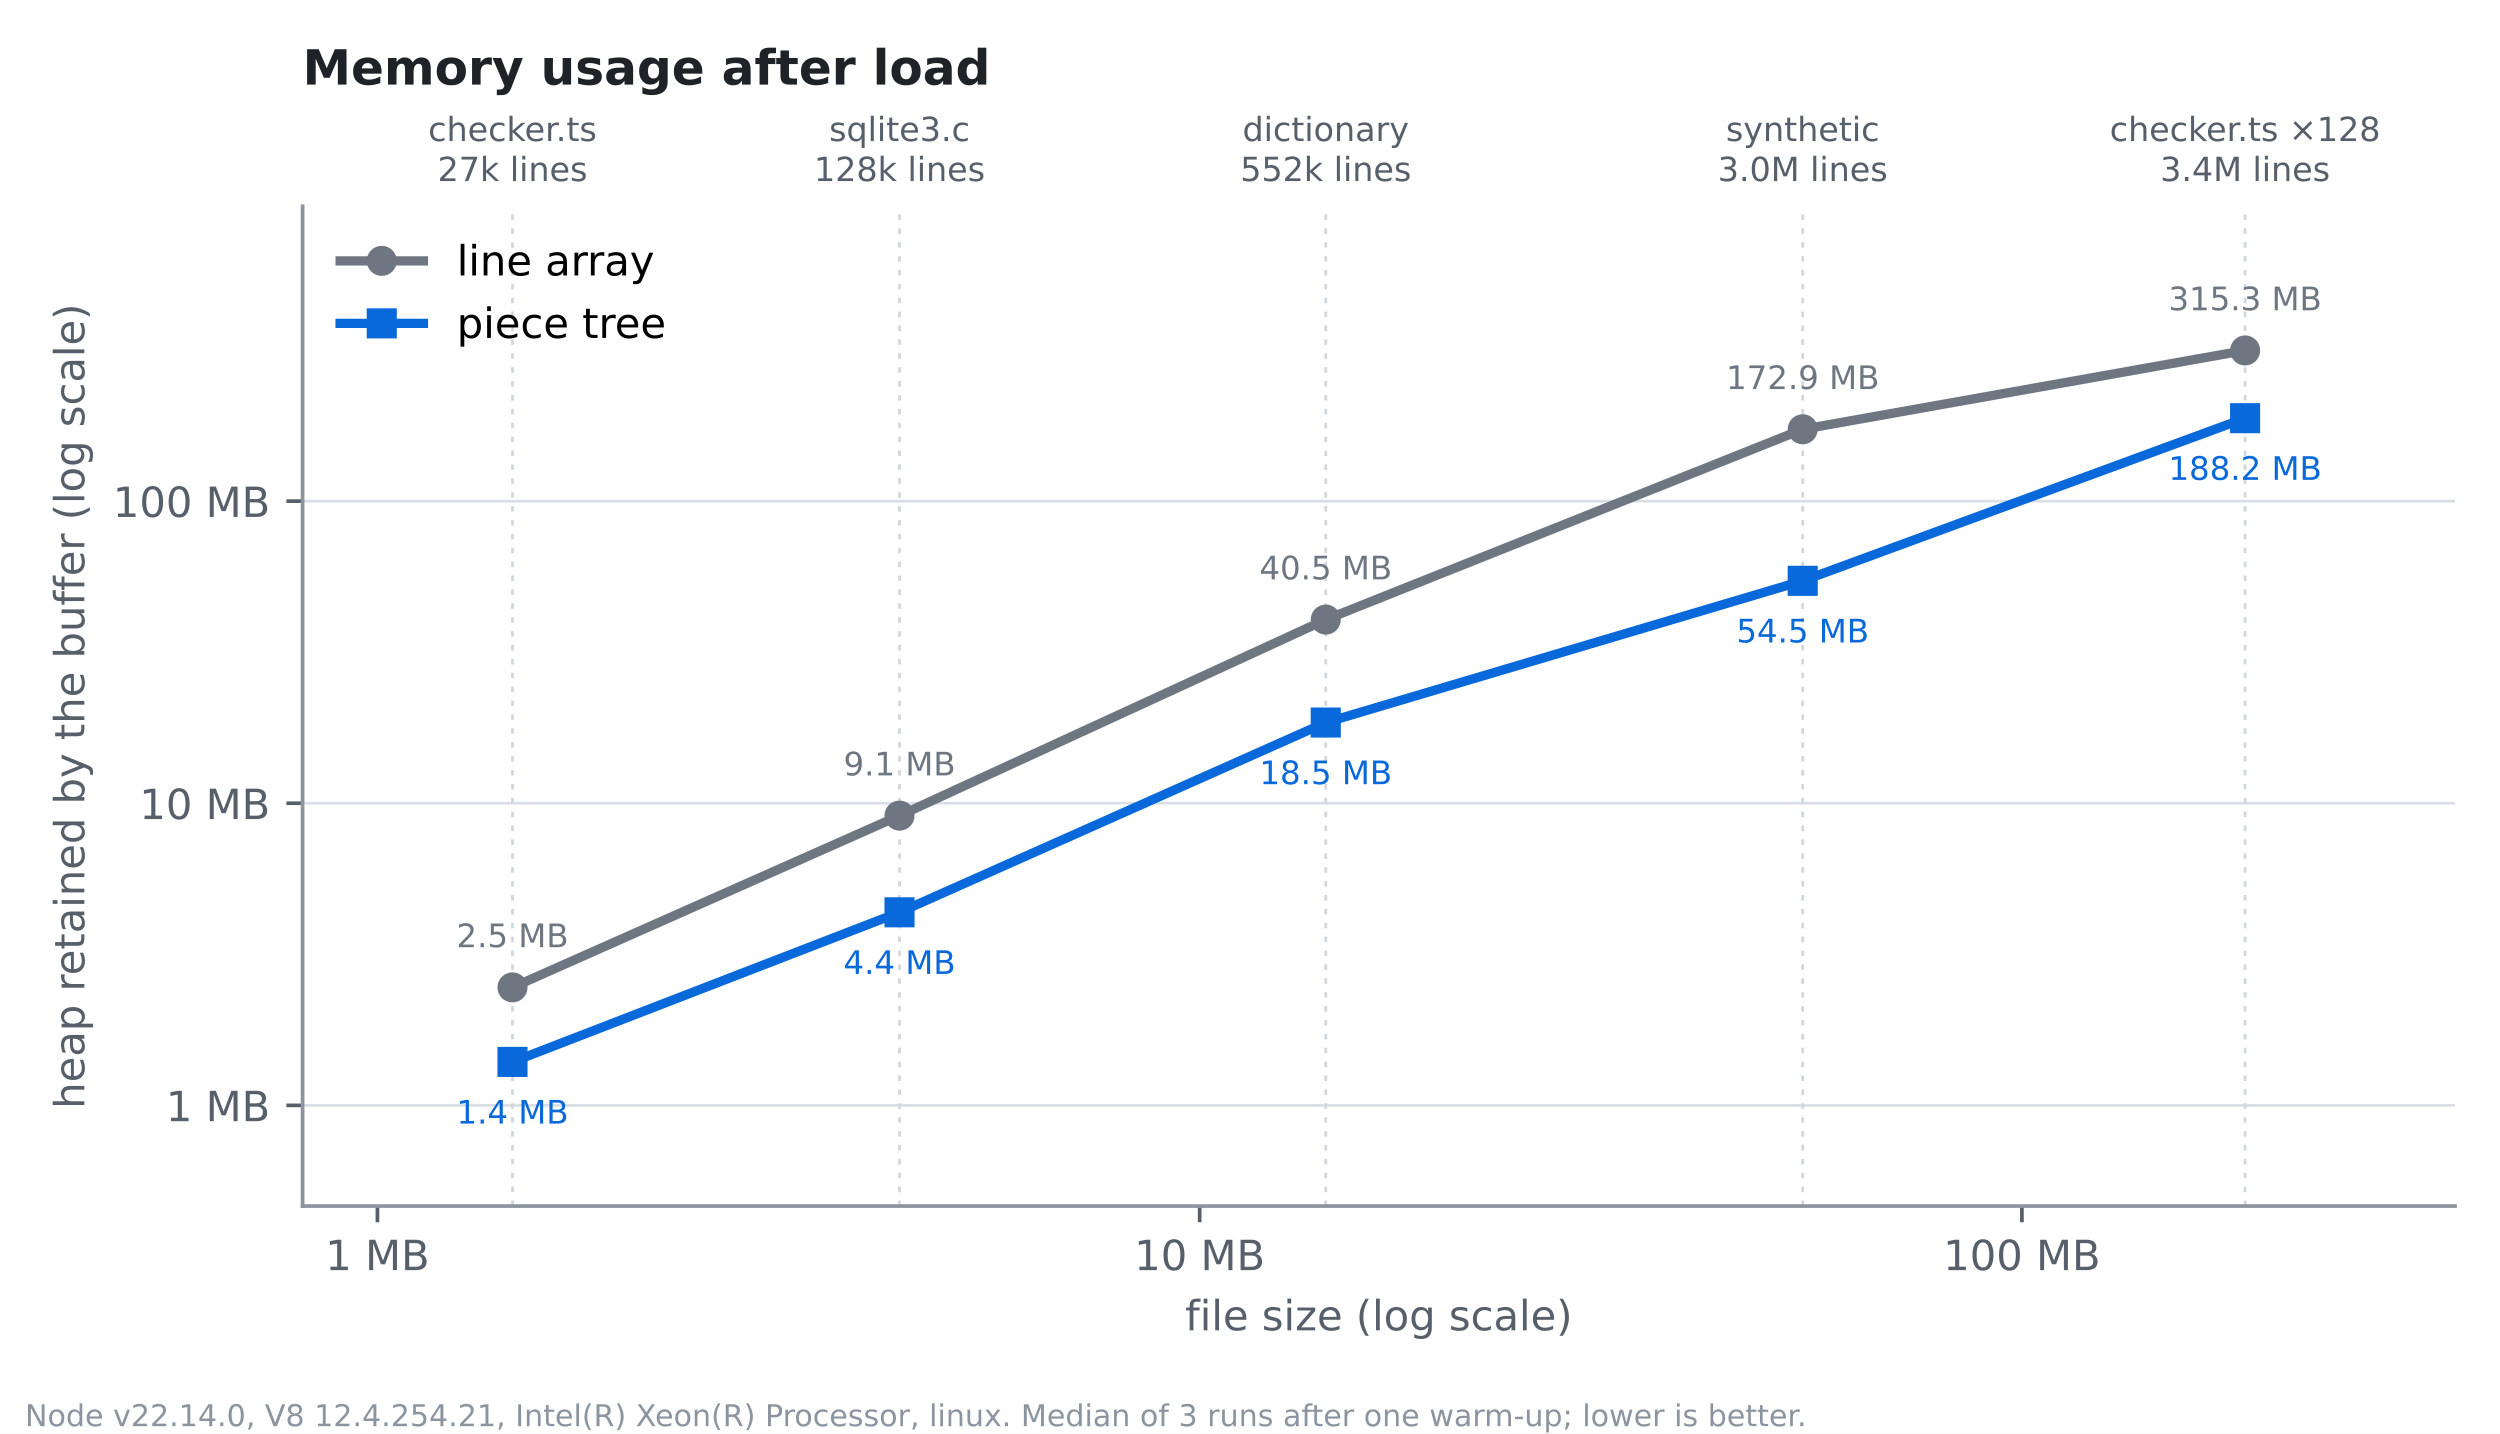
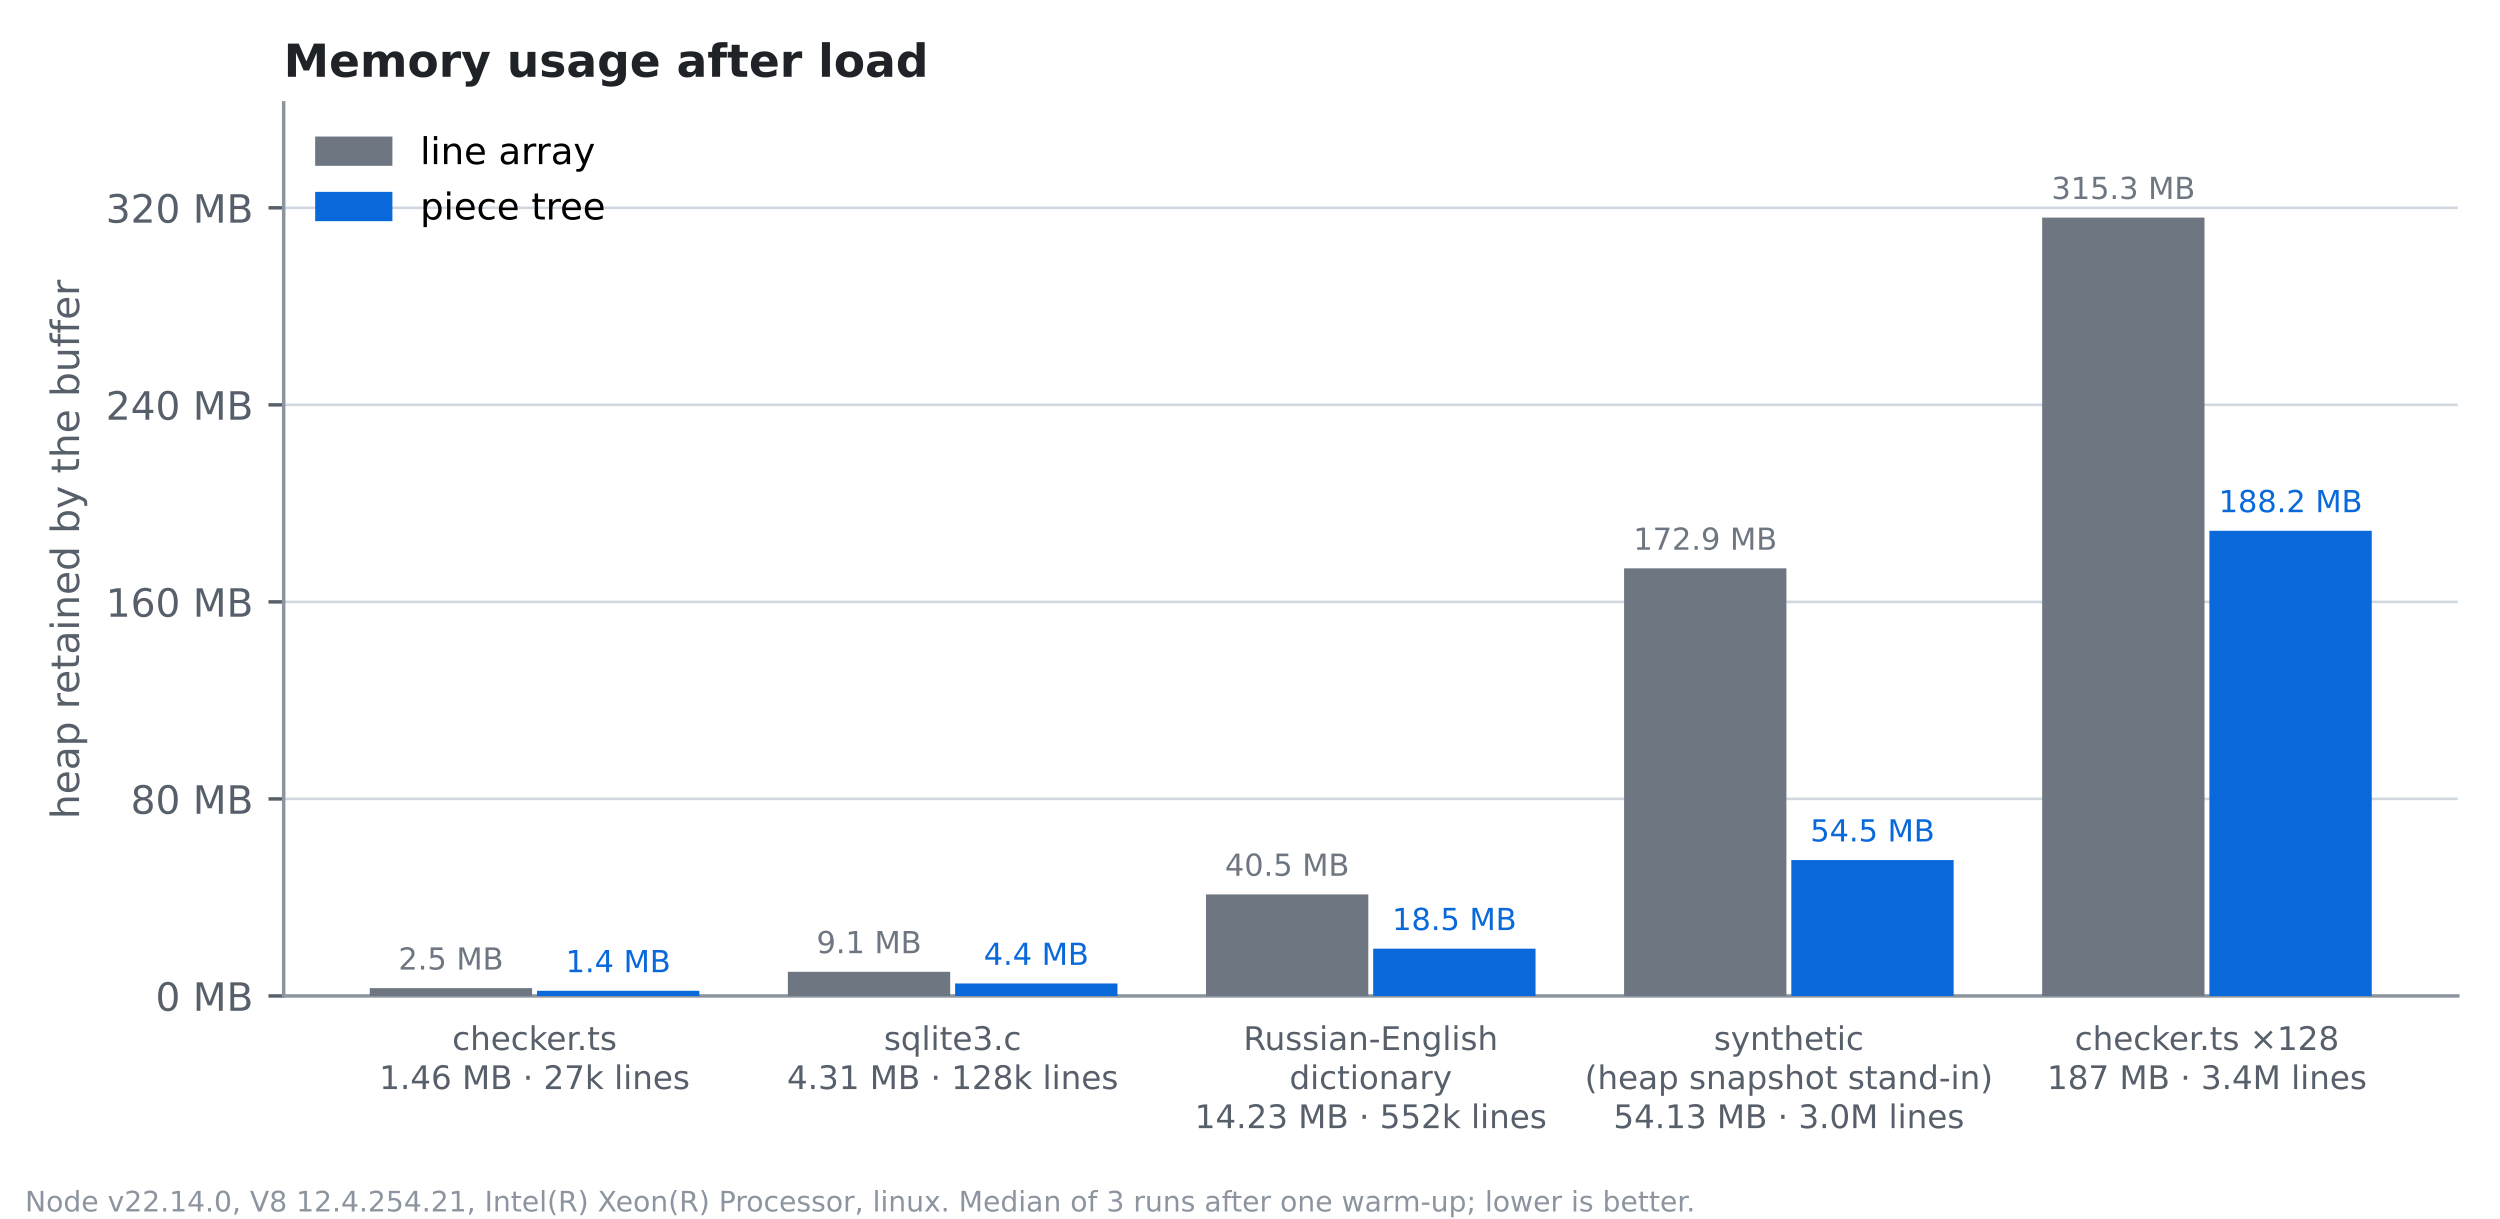
- <svg xmlns="http://www.w3.org/2000/svg" xmlns:xlink="http://www.w3.org/1999/xlink" style="background: #ffffff" width="540pt" height="309.6pt" viewBox="0 0 540 309.6" version="1.1">
+ <svg xmlns="http://www.w3.org/2000/svg" xmlns:xlink="http://www.w3.org/1999/xlink" style="background: #ffffff" width="576pt" height="280.8pt" viewBox="0 0 576 280.8" version="1.1">
  <defs>
    <style type="text/css">*{stroke-linejoin: round; stroke-linecap: butt}</style>
  </defs>
  <g id="figure_1">
    <g id="patch_1">
-       <path d="M 0 309.6  L 540 309.6  L 540 0  L 0 0  z " style="fill: #ffffff" />
+       <path d="M 0 280.8  L 576 280.8  L 576 0  L 0 0  z " style="fill: #ffffff" />
    </g>
    <g id="axes_1">
      <g id="patch_2">
-         <path d="M 65.362 260.51  L 530.28 260.51  L 530.28 44.56  L 65.362 44.56  z " style="fill: #ffffff" />
-       </g>
-       <g id="axes_2">
-         <g id="patch_3">
-           <path d="M 65.362 44.56  L 530.28 44.56  L 530.28 44.56  L 65.362 44.56  z " style="fill: #ffffff" />
-         </g>
-         <g id="matplotlib.axis_1">
-           <g id="xtick_1">
-             <g id="line2d_1" />
-             <g id="text_1">
-               <text style="font-size: 7.2px; font-family: 'DejaVu Sans', 'Segoe UI', Helvetica, Arial, sans-serif, sans-serif; fill: #57606a" transform="translate(92.49139 30.46737)">checker.ts</text>
-               <text style="font-size: 7.2px; font-family: 'DejaVu Sans', 'Segoe UI', Helvetica, Arial, sans-serif, sans-serif; fill: #57606a" transform="translate(94.51695 39.10934)">27k lines</text>
-             </g>
-           </g>
-           <g id="xtick_2">
-             <g id="line2d_2" />
-             <g id="text_2">
-               <text style="font-size: 7.2px; font-family: 'DejaVu Sans', 'Segoe UI', Helvetica, Arial, sans-serif, sans-serif; fill: #57606a" transform="translate(179.0942 30.46737)">sqlite3.c</text>
-               <text style="font-size: 7.2px; font-family: 'DejaVu Sans', 'Segoe UI', Helvetica, Arial, sans-serif, sans-serif; fill: #57606a" transform="translate(175.8232 39.10934)">128k lines</text>
-             </g>
-           </g>
-           <g id="xtick_3">
-             <g id="line2d_3" />
-             <g id="text_3">
-               <text style="font-size: 7.2px; font-family: 'DejaVu Sans', 'Segoe UI', Helvetica, Arial, sans-serif, sans-serif; fill: #57606a" transform="translate(268.3856 30.46737)">dictionary</text>
-               <text style="font-size: 7.2px; font-family: 'DejaVu Sans', 'Segoe UI', Helvetica, Arial, sans-serif, sans-serif; fill: #57606a" transform="translate(267.8906 39.10934)">552k lines</text>
-             </g>
-           </g>
-           <g id="xtick_4">
-             <g id="line2d_4" />
-             <g id="text_4">
-               <text style="font-size: 7.2px; font-family: 'DejaVu Sans', 'Segoe UI', Helvetica, Arial, sans-serif, sans-serif; fill: #57606a" transform="translate(372.7977 30.46737)">synthetic</text>
-               <text style="font-size: 7.2px; font-family: 'DejaVu Sans', 'Segoe UI', Helvetica, Arial, sans-serif, sans-serif; fill: #57606a" transform="translate(371.0365 39.10934)">3.0M lines</text>
-             </g>
-           </g>
-           <g id="xtick_5">
-             <g id="line2d_5" />
-             <g id="text_5">
-               <text style="font-size: 7.2px; font-family: 'DejaVu Sans', 'Segoe UI', Helvetica, Arial, sans-serif, sans-serif; fill: #57606a" transform="translate(455.7033 30.46737)">checker.ts ×128</text>
-               <text style="font-size: 7.2px; font-family: 'DejaVu Sans', 'Segoe UI', Helvetica, Arial, sans-serif, sans-serif; fill: #57606a" transform="translate(466.5955 39.10934)">3.4M lines</text>
-             </g>
-           </g>
-         </g>
-         <g id="matplotlib.axis_2" />
-       </g>
-       <g id="matplotlib.axis_3">
-         <g id="xtick_6">
+         <path d="M 65.362 229.466  L 566.28 229.466  L 566.28 23.698  L 65.362 23.698  z " style="fill: #ffffff" />
+       </g>
+       <g id="matplotlib.axis_1">
+         <g id="xtick_1">
+           <g id="line2d_1" />
+           <g id="text_1">
+             <text style="font-size: 7.5px; font-family: 'DejaVu Sans', 'Segoe UI', Helvetica, Arial, sans-serif, sans-serif; fill: #57606a" transform="translate(104.1941 241.9159)">checker.ts</text>
+             <text style="font-size: 7.5px; font-family: 'DejaVu Sans', 'Segoe UI', Helvetica, Arial, sans-serif, sans-serif; fill: #57606a" transform="translate(87.37888 250.9179)">1.46 MB · 27k lines</text>
+           </g>
+         </g>
+         <g id="xtick_2">
+           <g id="line2d_2" />
+           <g id="text_2">
+             <text style="font-size: 7.5px; font-family: 'DejaVu Sans', 'Segoe UI', Helvetica, Arial, sans-serif, sans-serif; fill: #57606a" transform="translate(203.6557 241.9159)">sqlite3.c</text>
+             <text style="font-size: 7.5px; font-family: 'DejaVu Sans', 'Segoe UI', Helvetica, Arial, sans-serif, sans-serif; fill: #57606a" transform="translate(181.3233 250.9179)">4.31 MB · 128k lines</text>
+           </g>
+         </g>
+         <g id="xtick_3">
+           <g id="line2d_3" />
+           <g id="text_3">
+             <text style="font-size: 7.5px; font-family: 'DejaVu Sans', 'Segoe UI', Helvetica, Arial, sans-serif, sans-serif; fill: #57606a" transform="translate(286.4902 241.9159)">Russian-English</text>
+             <text style="font-size: 7.5px; font-family: 'DejaVu Sans', 'Segoe UI', Helvetica, Arial, sans-serif, sans-serif; fill: #57606a" transform="translate(297.0945 250.9179)">dictionary</text>
+             <text style="font-size: 7.5px; font-family: 'DejaVu Sans', 'Segoe UI', Helvetica, Arial, sans-serif, sans-serif; fill: #57606a" transform="translate(275.2677 259.92)">14.23 MB · 552k lines</text>
+           </g>
+         </g>
+         <g id="xtick_4">
+           <g id="line2d_4" />
+           <g id="text_4">
+             <text style="font-size: 7.5px; font-family: 'DejaVu Sans', 'Segoe UI', Helvetica, Arial, sans-serif, sans-serif; fill: #57606a" transform="translate(394.8739 241.9159)">synthetic</text>
+             <text style="font-size: 7.5px; font-family: 'DejaVu Sans', 'Segoe UI', Helvetica, Arial, sans-serif, sans-serif; fill: #57606a" transform="translate(365.1252 250.9179)">(heap snapshot stand-in)</text>
+             <text style="font-size: 7.5px; font-family: 'DejaVu Sans', 'Segoe UI', Helvetica, Arial, sans-serif, sans-serif; fill: #57606a" transform="translate(371.7282 259.92)">54.13 MB · 3.0M lines</text>
+           </g>
+         </g>
+         <g id="xtick_5">
+           <g id="line2d_5" />
+           <g id="text_5">
+             <text style="font-size: 7.5px; font-family: 'DejaVu Sans', 'Segoe UI', Helvetica, Arial, sans-serif, sans-serif; fill: #57606a" transform="translate(478.0236 241.9159)">checker.ts ×128</text>
+             <text style="font-size: 7.5px; font-family: 'DejaVu Sans', 'Segoe UI', Helvetica, Arial, sans-serif, sans-serif; fill: #57606a" transform="translate(471.6363 250.9179)">187 MB · 3.4M lines</text>
+           </g>
+         </g>
+       </g>
+       <g id="matplotlib.axis_2">
+         <g id="ytick_1">
          <g id="line2d_6">
+             <path d="M 65.362 229.466  L 566.28 229.466  " clip-path="url(#p27be232963)" style="fill: none; stroke: #d0d7de; stroke-width: 0.6; stroke-linecap: square" />
+           </g>
+           <g id="line2d_7">
            <defs>
-               <path id="md57f80d2f2" d="M 0 0  L 0 3.5  " style="stroke: #57606a; stroke-width: 0.8" />
+               <path id="m16456b4db9" d="M 0 0  L -3.5 0  " style="stroke: #57606a; stroke-width: 0.8" />
            </defs>
            <g>
-               <use xlink:href="#md57f80d2f2" x="81.526" y="260.51" style="fill: #57606a; stroke: #57606a; stroke-width: 0.8" />
+               <use xlink:href="#m16456b4db9" x="65.362" y="229.466" style="fill: #57606a; stroke: #57606a; stroke-width: 0.8" />
            </g>
          </g>
          <g id="text_6">
-             <text style="font-size: 9px; font-family: 'DejaVu Sans', 'Segoe UI', Helvetica, Arial, sans-serif, sans-serif; text-anchor: middle; fill: #57606a" x="81.526" y="274.348" transform="rotate(-0 81.52643 274.3478)">1 MB</text>
-           </g>
-         </g>
-         <g id="xtick_7">
-           <g id="line2d_7">
-             <g>
-               <use xlink:href="#md57f80d2f2" x="259.128" y="260.51" style="fill: #57606a; stroke: #57606a; stroke-width: 0.8" />
+             <text style="font-size: 9px; font-family: 'DejaVu Sans', 'Segoe UI', Helvetica, Arial, sans-serif, sans-serif; text-anchor: end; fill: #57606a" x="58.362" y="232.885" transform="rotate(-0 58.36211 232.8853)">0 MB</text>
+           </g>
+         </g>
+         <g id="ytick_2">
+           <g id="line2d_8">
+             <path d="M 65.362 184.071  L 566.28 184.071  " clip-path="url(#p27be232963)" style="fill: none; stroke: #d0d7de; stroke-width: 0.6; stroke-linecap: square" />
+           </g>
+           <g id="line2d_9">
+             <g>
+               <use xlink:href="#m16456b4db9" x="65.362" y="184.071" style="fill: #57606a; stroke: #57606a; stroke-width: 0.8" />
            </g>
          </g>
          <g id="text_7">
-             <text style="font-size: 9px; font-family: 'DejaVu Sans', 'Segoe UI', Helvetica, Arial, sans-serif, sans-serif; text-anchor: middle; fill: #57606a" x="259.128" y="274.348" transform="rotate(-0 259.1282 274.3478)">10 MB</text>
-           </g>
-         </g>
-         <g id="xtick_8">
-           <g id="line2d_8">
-             <g>
-               <use xlink:href="#md57f80d2f2" x="436.73" y="260.51" style="fill: #57606a; stroke: #57606a; stroke-width: 0.8" />
+             <text style="font-size: 9px; font-family: 'DejaVu Sans', 'Segoe UI', Helvetica, Arial, sans-serif, sans-serif; text-anchor: end; fill: #57606a" x="58.362" y="187.49" transform="rotate(-0 58.36211 187.4895)">80 MB</text>
+           </g>
+         </g>
+         <g id="ytick_3">
+           <g id="line2d_10">
+             <path d="M 65.362 138.675  L 566.28 138.675  " clip-path="url(#p27be232963)" style="fill: none; stroke: #d0d7de; stroke-width: 0.6; stroke-linecap: square" />
+           </g>
+           <g id="line2d_11">
+             <g>
+               <use xlink:href="#m16456b4db9" x="65.362" y="138.675" style="fill: #57606a; stroke: #57606a; stroke-width: 0.8" />
            </g>
          </g>
          <g id="text_8">
-             <text style="font-size: 9px; font-family: 'DejaVu Sans', 'Segoe UI', Helvetica, Arial, sans-serif, sans-serif; text-anchor: middle; fill: #57606a" x="436.73" y="274.348" transform="rotate(-0 436.7299 274.3478)">100 MB</text>
-           </g>
-         </g>
-         <g id="text_9">
-           <text style="font-size: 9px; font-family: 'DejaVu Sans', 'Segoe UI', Helvetica, Arial, sans-serif, sans-serif; text-anchor: middle; fill: #57606a" x="297.821" y="287.348" transform="rotate(-0 297.8211 287.3485)">file size (log scale)</text>
-         </g>
-       </g>
-       <g id="matplotlib.axis_4">
-         <g id="ytick_1">
-           <g id="line2d_9">
-             <path d="M 65.362 238.757  L 530.28 238.757  " clip-path="url(#pb248c879e0)" style="fill: none; stroke: #d0d7de; stroke-opacity: 0.8; stroke-width: 0.6; stroke-linecap: square" />
-           </g>
-           <g id="line2d_10">
-             <defs>
-               <path id="m68fe4f51f9" d="M 0 0  L -3.5 0  " style="stroke: #57606a; stroke-width: 0.8" />
-             </defs>
-             <g>
-               <use xlink:href="#m68fe4f51f9" x="65.362" y="238.757" style="fill: #57606a; stroke: #57606a; stroke-width: 0.8" />
+             <text style="font-size: 9px; font-family: 'DejaVu Sans', 'Segoe UI', Helvetica, Arial, sans-serif, sans-serif; text-anchor: end; fill: #57606a" x="58.362" y="142.094" transform="rotate(-0 58.36211 142.0938)">160 MB</text>
+           </g>
+         </g>
+         <g id="ytick_4">
+           <g id="line2d_12">
+             <path d="M 65.362 93.279  L 566.28 93.279  " clip-path="url(#p27be232963)" style="fill: none; stroke: #d0d7de; stroke-width: 0.6; stroke-linecap: square" />
+           </g>
+           <g id="line2d_13">
+             <g>
+               <use xlink:href="#m16456b4db9" x="65.362" y="93.279" style="fill: #57606a; stroke: #57606a; stroke-width: 0.8" />
+             </g>
+           </g>
+           <g id="text_9">
+             <text style="font-size: 9px; font-family: 'DejaVu Sans', 'Segoe UI', Helvetica, Arial, sans-serif, sans-serif; text-anchor: end; fill: #57606a" x="58.362" y="96.698" transform="rotate(-0 58.36211 96.69799)">240 MB</text>
+           </g>
+         </g>
+         <g id="ytick_5">
+           <g id="line2d_14">
+             <path d="M 65.362 47.883  L 566.28 47.883  " clip-path="url(#p27be232963)" style="fill: none; stroke: #d0d7de; stroke-width: 0.6; stroke-linecap: square" />
+           </g>
+           <g id="line2d_15">
+             <g>
+               <use xlink:href="#m16456b4db9" x="65.362" y="47.883" style="fill: #57606a; stroke: #57606a; stroke-width: 0.8" />
            </g>
          </g>
          <g id="text_10">
-             <text style="font-size: 9px; font-family: 'DejaVu Sans', 'Segoe UI', Helvetica, Arial, sans-serif, sans-serif; text-anchor: end; fill: #57606a" x="58.362" y="242.175" transform="rotate(-0 58.36211 242.1755)">1 MB</text>
-           </g>
-         </g>
-         <g id="ytick_2">
-           <g id="line2d_11">
-             <path d="M 65.362 173.5  L 530.28 173.5  " clip-path="url(#pb248c879e0)" style="fill: none; stroke: #d0d7de; stroke-opacity: 0.8; stroke-width: 0.6; stroke-linecap: square" />
-           </g>
-           <g id="line2d_12">
-             <g>
-               <use xlink:href="#m68fe4f51f9" x="65.362" y="173.5" style="fill: #57606a; stroke: #57606a; stroke-width: 0.8" />
-             </g>
-           </g>
-           <g id="text_11">
-             <text style="font-size: 9px; font-family: 'DejaVu Sans', 'Segoe UI', Helvetica, Arial, sans-serif, sans-serif; text-anchor: end; fill: #57606a" x="58.362" y="176.918" transform="rotate(-0 58.36211 176.9185)">10 MB</text>
-           </g>
-         </g>
-         <g id="ytick_3">
-           <g id="line2d_13">
-             <path d="M 65.362 108.243  L 530.28 108.243  " clip-path="url(#pb248c879e0)" style="fill: none; stroke: #d0d7de; stroke-opacity: 0.8; stroke-width: 0.6; stroke-linecap: square" />
-           </g>
-           <g id="line2d_14">
-             <g>
-               <use xlink:href="#m68fe4f51f9" x="65.362" y="108.243" style="fill: #57606a; stroke: #57606a; stroke-width: 0.8" />
-             </g>
-           </g>
-           <g id="text_12">
-             <text style="font-size: 9px; font-family: 'DejaVu Sans', 'Segoe UI', Helvetica, Arial, sans-serif, sans-serif; text-anchor: end; fill: #57606a" x="58.362" y="111.662" transform="rotate(-0 58.36211 111.6615)">100 MB</text>
-           </g>
-         </g>
-         <g id="text_13">
-           <text style="font-size: 9px; font-family: 'DejaVu Sans', 'Segoe UI', Helvetica, Arial, sans-serif, sans-serif; text-anchor: middle; fill: #57606a" x="18.221" y="152.535" transform="rotate(-90 18.22078 152.5348)">heap retained by the buffer (log scale)</text>
-         </g>
-       </g>
-       <g id="line2d_15">
-         <path d="M 110.699 260.51  L 110.699 44.56  " clip-path="url(#pb248c879e0)" style="fill: none; stroke-dasharray: 1.2,1.8; stroke-dashoffset: 0; stroke: #d0d7de; stroke-width: 0.6" />
-       </g>
-       <g id="line2d_16">
-         <path d="M 194.296 260.51  L 194.296 44.56  " clip-path="url(#pb248c879e0)" style="fill: none; stroke-dasharray: 1.2,1.8; stroke-dashoffset: 0; stroke: #d0d7de; stroke-width: 0.6" />
-       </g>
-       <g id="line2d_17">
-         <path d="M 286.363 260.51  L 286.363 44.56  " clip-path="url(#pb248c879e0)" style="fill: none; stroke-dasharray: 1.2,1.8; stroke-dashoffset: 0; stroke: #d0d7de; stroke-width: 0.6" />
-       </g>
-       <g id="line2d_18">
-         <path d="M 389.384 260.51  L 389.384 44.56  " clip-path="url(#pb248c879e0)" style="fill: none; stroke-dasharray: 1.2,1.8; stroke-dashoffset: 0; stroke: #d0d7de; stroke-width: 0.6" />
-       </g>
-       <g id="line2d_19">
-         <path d="M 484.943 260.51  L 484.943 44.56  " clip-path="url(#pb248c879e0)" style="fill: none; stroke-dasharray: 1.2,1.8; stroke-dashoffset: 0; stroke: #d0d7de; stroke-width: 0.6" />
+             <text style="font-size: 9px; font-family: 'DejaVu Sans', 'Segoe UI', Helvetica, Arial, sans-serif, sans-serif; text-anchor: end; fill: #57606a" x="58.362" y="51.302" transform="rotate(-0 58.36211 51.30223)">320 MB</text>
+           </g>
+         </g>
+         <g id="text_11">
+           <text style="font-size: 9px; font-family: 'DejaVu Sans', 'Segoe UI', Helvetica, Arial, sans-serif, sans-serif; text-anchor: middle; fill: #57606a" x="18.221" y="126.582" transform="rotate(-90 18.22078 126.5819)">heap retained by the buffer</text>
+         </g>
+       </g>
+       <g id="patch_3">
+         <path d="M 65.362 229.466  L 65.362 23.698  " style="fill: none; stroke: #8c959f; stroke-width: 0.8; stroke-linejoin: miter; stroke-linecap: square" />
      </g>
      <g id="patch_4">
-         <path d="M 65.362 260.51  L 65.362 44.56  " style="fill: none; stroke: #8c959f; stroke-width: 0.8; stroke-linejoin: miter; stroke-linecap: square" />
+         <path d="M 65.362 229.466  L 566.28 229.466  " style="fill: none; stroke: #8c959f; stroke-width: 0.8; stroke-linejoin: miter; stroke-linecap: square" />
      </g>
      <g id="patch_5">
-         <path d="M 65.362 260.51  L 530.28 260.51  " style="fill: none; stroke: #8c959f; stroke-width: 0.8; stroke-linejoin: miter; stroke-linecap: square" />
-       </g>
-       <g id="line2d_20">
-         <path d="M 110.699 213.276  L 194.296 176.173  L 286.363 133.833  L 389.384 92.723  L 484.943 75.695  " clip-path="url(#pb248c879e0)" style="fill: none; stroke: #6e7781; stroke-width: 2; stroke-linecap: square" />
-         <defs>
-           <path id="mcb4932599d" d="M 0 2.75  C 0.729 2.75 1.429 2.46 1.945 1.945  C 2.46 1.429 2.75 0.729 2.75 0  C 2.75 -0.729 2.46 -1.429 1.945 -1.945  C 1.429 -2.46 0.729 -2.75 0 -2.75  C -0.729 -2.75 -1.429 -2.46 -1.945 -1.945  C -2.46 -1.429 -2.75 -0.729 -2.75 0  C -2.75 0.729 -2.46 1.429 -1.945 1.945  C -1.429 2.46 -0.729 2.75 0 2.75  z " style="stroke: #6e7781" />
-         </defs>
-         <g clip-path="url(#pb248c879e0)">
-           <use xlink:href="#mcb4932599d" x="110.699" y="213.276" style="fill: #6e7781; stroke: #6e7781" />
-           <use xlink:href="#mcb4932599d" x="194.296" y="176.173" style="fill: #6e7781; stroke: #6e7781" />
-           <use xlink:href="#mcb4932599d" x="286.363" y="133.833" style="fill: #6e7781; stroke: #6e7781" />
-           <use xlink:href="#mcb4932599d" x="389.384" y="92.723" style="fill: #6e7781; stroke: #6e7781" />
-           <use xlink:href="#mcb4932599d" x="484.943" y="75.695" style="fill: #6e7781; stroke: #6e7781" />
-         </g>
-       </g>
-       <g id="line2d_21">
-         <path d="M 110.699 229.374  L 194.296 197.058  L 286.363 156.072  L 389.384 125.457  L 484.943 90.327  " clip-path="url(#pb248c879e0)" style="fill: none; stroke: #0969da; stroke-width: 2; stroke-linecap: square" />
-         <defs>
-           <path id="m77516ad16e" d="M -2.75 2.75  L 2.75 2.75  L 2.75 -2.75  L -2.75 -2.75  z " style="stroke: #0969da; stroke-linejoin: miter" />
-         </defs>
-         <g clip-path="url(#pb248c879e0)">
-           <use xlink:href="#m77516ad16e" x="110.699" y="229.374" style="fill: #0969da; stroke: #0969da; stroke-linejoin: miter" />
-           <use xlink:href="#m77516ad16e" x="194.296" y="197.058" style="fill: #0969da; stroke: #0969da; stroke-linejoin: miter" />
-           <use xlink:href="#m77516ad16e" x="286.363" y="156.072" style="fill: #0969da; stroke: #0969da; stroke-linejoin: miter" />
-           <use xlink:href="#m77516ad16e" x="389.384" y="125.457" style="fill: #0969da; stroke: #0969da; stroke-linejoin: miter" />
-           <use xlink:href="#m77516ad16e" x="484.943" y="90.327" style="fill: #0969da; stroke: #0969da; stroke-linejoin: miter" />
-         </g>
+         <path d="M 85.591 229.466  L 122.197 229.466  L 122.197 228.072  L 85.591 228.072  z " clip-path="url(#p27be232963)" style="fill: #6e7781; stroke: #6e7781; stroke-width: 0.8; stroke-linejoin: miter" />
+       </g>
+       <g id="patch_6">
+         <path d="M 181.922 229.466  L 218.527 229.466  L 218.527 224.303  L 181.922 224.303  z " clip-path="url(#p27be232963)" style="fill: #6e7781; stroke: #6e7781; stroke-width: 0.8; stroke-linejoin: miter" />
+       </g>
+       <g id="patch_7">
+         <path d="M 278.252 229.466  L 314.858 229.466  L 314.858 206.464  L 278.252 206.464  z " clip-path="url(#p27be232963)" style="fill: #6e7781; stroke: #6e7781; stroke-width: 0.8; stroke-linejoin: miter" />
+       </g>
+       <g id="patch_8">
+         <path d="M 374.583 229.466  L 411.188 229.466  L 411.188 131.348  L 374.583 131.348  z " clip-path="url(#p27be232963)" style="fill: #6e7781; stroke: #6e7781; stroke-width: 0.8; stroke-linejoin: miter" />
+       </g>
+       <g id="patch_9">
+         <path d="M 470.913 229.466  L 507.518 229.466  L 507.518 50.537  L 470.913 50.537  z " clip-path="url(#p27be232963)" style="fill: #6e7781; stroke: #6e7781; stroke-width: 0.8; stroke-linejoin: miter" />
+       </g>
+       <g id="patch_10">
+         <path d="M 124.124 229.466  L 160.729 229.466  L 160.729 228.676  L 124.124 228.676  z " clip-path="url(#p27be232963)" style="fill: #0969da; stroke: #0969da; stroke-width: 0.8; stroke-linejoin: miter" />
+       </g>
+       <g id="patch_11">
+         <path d="M 220.454 229.466  L 257.06 229.466  L 257.06 226.995  L 220.454 226.995  z " clip-path="url(#p27be232963)" style="fill: #0969da; stroke: #0969da; stroke-width: 0.8; stroke-linejoin: miter" />
+       </g>
+       <g id="patch_12">
+         <path d="M 316.784 229.466  L 353.39 229.466  L 353.39 218.971  L 316.784 218.971  z " clip-path="url(#p27be232963)" style="fill: #0969da; stroke: #0969da; stroke-width: 0.8; stroke-linejoin: miter" />
+       </g>
+       <g id="patch_13">
+         <path d="M 413.115 229.466  L 449.72 229.466  L 449.72 198.554  L 413.115 198.554  z " clip-path="url(#p27be232963)" style="fill: #0969da; stroke: #0969da; stroke-width: 0.8; stroke-linejoin: miter" />
+       </g>
+       <g id="patch_14">
+         <path d="M 509.445 229.466  L 546.051 229.466  L 546.051 122.693  L 509.445 122.693  z " clip-path="url(#p27be232963)" style="fill: #0969da; stroke: #0969da; stroke-width: 0.8; stroke-linejoin: miter" />
+       </g>
+       <g id="text_12">
+         <text style="font-weight: 700; font-size: 10.5px; font-family: 'DejaVu Sans', 'Segoe UI', Helvetica, Arial, sans-serif, sans-serif; text-anchor: start; fill: #1f2328" x="65.362" y="17.698" transform="rotate(-0 65.36211 17.69754)">Memory usage after load</text>
+       </g>
+       <g id="text_13">
+         <text style="font-size: 7px; font-family: 'DejaVu Sans', 'Segoe UI', Helvetica, Arial, sans-serif, sans-serif; text-anchor: middle; fill: #6e7781" x="103.894" y="223.39" transform="rotate(-0 103.8943 223.3903)">2.5 MB</text>
      </g>
      <g id="text_14">
-         <text style="font-weight: 600; font-size: 10.5px; font-family: 'DejaVu Sans', 'Segoe UI', Helvetica, Arial, sans-serif, sans-serif; text-anchor: start; fill: #1f2328" x="65.362" y="18.276" transform="rotate(-0 65.36211 18.27579)">Memory usage after load</text>
+         <text style="font-size: 7px; font-family: 'DejaVu Sans', 'Segoe UI', Helvetica, Arial, sans-serif, sans-serif; text-anchor: middle; fill: #6e7781" x="200.225" y="219.621" transform="rotate(-0 200.2246 219.621)">9.1 MB</text>
      </g>
      <g id="text_15">
-         <text style="font-size: 7px; font-family: 'DejaVu Sans', 'Segoe UI', Helvetica, Arial, sans-serif, sans-serif; text-anchor: middle; fill: #6e7781" x="110.699" y="204.595" transform="rotate(-0 110.699 204.5948)">2.5 MB</text>
+         <text style="font-size: 7px; font-family: 'DejaVu Sans', 'Segoe UI', Helvetica, Arial, sans-serif, sans-serif; text-anchor: middle; fill: #6e7781" x="296.555" y="201.782" transform="rotate(-0 296.555 201.7823)">40.5 MB</text>
      </g>
      <g id="text_16">
-         <text style="font-size: 7px; font-family: 'DejaVu Sans', 'Segoe UI', Helvetica, Arial, sans-serif, sans-serif; text-anchor: middle; fill: #6e7781" x="194.296" y="167.491" transform="rotate(-0 194.2957 167.4909)">9.1 MB</text>
+         <text style="font-size: 7px; font-family: 'DejaVu Sans', 'Segoe UI', Helvetica, Arial, sans-serif, sans-serif; text-anchor: middle; fill: #6e7781" x="392.885" y="126.666" transform="rotate(-0 392.8853 126.6665)">172.9 MB</text>
      </g>
      <g id="text_17">
-         <text style="font-size: 7px; font-family: 'DejaVu Sans', 'Segoe UI', Helvetica, Arial, sans-serif, sans-serif; text-anchor: middle; fill: #6e7781" x="286.363" y="125.152" transform="rotate(-0 286.3631 125.1516)">40.5 MB</text>
+         <text style="font-size: 7px; font-family: 'DejaVu Sans', 'Segoe UI', Helvetica, Arial, sans-serif, sans-serif; text-anchor: middle; fill: #6e7781" x="489.216" y="45.855" transform="rotate(-0 489.2157 45.85531)">315.3 MB</text>
      </g>
      <g id="text_18">
-         <text style="font-size: 7px; font-family: 'DejaVu Sans', 'Segoe UI', Helvetica, Arial, sans-serif, sans-serif; text-anchor: middle; fill: #6e7781" x="389.384" y="84.041" transform="rotate(-0 389.3841 84.04122)">172.9 MB</text>
+         <text style="font-size: 7px; font-family: 'DejaVu Sans', 'Segoe UI', Helvetica, Arial, sans-serif, sans-serif; text-anchor: middle; fill: #0969da" x="142.426" y="223.995" transform="rotate(-0 142.4264 223.9946)">1.4 MB</text>
      </g>
      <g id="text_19">
-         <text style="font-size: 7px; font-family: 'DejaVu Sans', 'Segoe UI', Helvetica, Arial, sans-serif, sans-serif; text-anchor: middle; fill: #6e7781" x="484.943" y="67.014" transform="rotate(-0 484.9432 67.01358)">315.3 MB</text>
+         <text style="font-size: 7px; font-family: 'DejaVu Sans', 'Segoe UI', Helvetica, Arial, sans-serif, sans-serif; text-anchor: middle; fill: #0969da" x="238.757" y="222.313" transform="rotate(-0 238.7568 222.3134)">4.4 MB</text>
      </g>
      <g id="text_20">
-         <text style="font-size: 7px; font-family: 'DejaVu Sans', 'Segoe UI', Helvetica, Arial, sans-serif, sans-serif; text-anchor: middle; fill: #0969da" x="110.699" y="242.693" transform="rotate(-0 110.699 242.6928)">1.4 MB</text>
+         <text style="font-size: 7px; font-family: 'DejaVu Sans', 'Segoe UI', Helvetica, Arial, sans-serif, sans-serif; text-anchor: middle; fill: #0969da" x="335.087" y="214.289" transform="rotate(-0 335.0871 214.2895)">18.5 MB</text>
      </g>
      <g id="text_21">
-         <text style="font-size: 7px; font-family: 'DejaVu Sans', 'Segoe UI', Helvetica, Arial, sans-serif, sans-serif; text-anchor: middle; fill: #0969da" x="194.296" y="210.376" transform="rotate(-0 194.2957 210.376)">4.4 MB</text>
+         <text style="font-size: 7px; font-family: 'DejaVu Sans', 'Segoe UI', Helvetica, Arial, sans-serif, sans-serif; text-anchor: middle; fill: #0969da" x="431.417" y="193.872" transform="rotate(-0 431.4175 193.8724)">54.5 MB</text>
      </g>
      <g id="text_22">
-         <text style="font-size: 7px; font-family: 'DejaVu Sans', 'Segoe UI', Helvetica, Arial, sans-serif, sans-serif; text-anchor: middle; fill: #0969da" x="286.363" y="169.39" transform="rotate(-0 286.3631 169.39)">18.5 MB</text>
-       </g>
-       <g id="text_23">
-         <text style="font-size: 7px; font-family: 'DejaVu Sans', 'Segoe UI', Helvetica, Arial, sans-serif, sans-serif; text-anchor: middle; fill: #0969da" x="389.384" y="138.775" transform="rotate(-0 389.3841 138.7753)">54.5 MB</text>
-       </g>
-       <g id="text_24">
-         <text style="font-size: 7px; font-family: 'DejaVu Sans', 'Segoe UI', Helvetica, Arial, sans-serif, sans-serif; text-anchor: middle; fill: #0969da" x="484.943" y="103.645" transform="rotate(-0 484.9432 103.6453)">188.2 MB</text>
+         <text style="font-size: 7px; font-family: 'DejaVu Sans', 'Segoe UI', Helvetica, Arial, sans-serif, sans-serif; text-anchor: middle; fill: #0969da" x="527.748" y="118.011" transform="rotate(-0 527.7479 118.011)">188.2 MB</text>
      </g>
      <g id="legend_1">
-         <g id="line2d_22">
-           <path d="M 73.462 56.348  L 82.462 56.348  L 91.462 56.348  " style="fill: none; stroke: #6e7781; stroke-width: 2; stroke-linecap: square" />
-           <g>
-             <use xlink:href="#mcb4932599d" x="82.462" y="56.348" style="fill: #6e7781; stroke: #6e7781" />
-           </g>
-         </g>
-         <g id="text_25">
-           <text style="font-size: 9px; font-family: 'DejaVu Sans', 'Segoe UI', Helvetica, Arial, sans-serif, sans-serif; text-anchor: start" x="98.662" y="59.498" transform="rotate(-0 98.66211 59.49832)">line array</text>
-         </g>
-         <g id="line2d_23">
-           <path d="M 73.462 69.849  L 82.462 69.849  L 91.462 69.849  " style="fill: none; stroke: #0969da; stroke-width: 2; stroke-linecap: square" />
-           <g>
-             <use xlink:href="#m77516ad16e" x="82.462" y="69.849" style="fill: #0969da; stroke: #0969da; stroke-linejoin: miter" />
-           </g>
-         </g>
-         <g id="text_26">
-           <text style="font-size: 9px; font-family: 'DejaVu Sans', 'Segoe UI', Helvetica, Arial, sans-serif, sans-serif; text-anchor: start" x="98.662" y="72.999" transform="rotate(-0 98.66211 72.99902)">piece tree</text>
+         <g id="patch_15">
+           <path d="M 73.012 37.806  L 90.012 37.806  L 90.012 31.856  L 73.012 31.856  z " style="fill: #6e7781; stroke: #6e7781; stroke-width: 0.8; stroke-linejoin: miter" />
+         </g>
+         <g id="text_23">
+           <text style="font-size: 8.5px; font-family: 'DejaVu Sans', 'Segoe UI', Helvetica, Arial, sans-serif, sans-serif; text-anchor: start" x="96.812" y="37.806" transform="rotate(-0 96.81211 37.80621)">line array</text>
+         </g>
+         <g id="patch_16">
+           <path d="M 73.012 50.557  L 90.012 50.557  L 90.012 44.607  L 73.012 44.607  z " style="fill: #0969da; stroke: #0969da; stroke-width: 0.8; stroke-linejoin: miter" />
+         </g>
+         <g id="text_24">
+           <text style="font-size: 8.5px; font-family: 'DejaVu Sans', 'Segoe UI', Helvetica, Arial, sans-serif, sans-serif; text-anchor: start" x="96.812" y="50.557" transform="rotate(-0 96.81211 50.55687)">piece tree</text>
        </g>
      </g>
    </g>
-     <g id="text_27">
-       <text style="font-size: 6.5px; font-family: 'DejaVu Sans', 'Segoe UI', Helvetica, Arial, sans-serif, sans-serif; text-anchor: start; fill: #8c959f" x="5.4" y="308.052" transform="rotate(-0 5.4 308.052)">Node v22.14.0, V8 12.4.254.21, Intel(R) Xeon(R) Processor, linux. Median of 3 runs after one warm-up; lower is better.</text>
+     <g id="text_25">
+       <text style="font-size: 6.5px; font-family: 'DejaVu Sans', 'Segoe UI', Helvetica, Arial, sans-serif, sans-serif; text-anchor: start; fill: #8c959f" x="5.76" y="279.115" transform="rotate(-0 5.76 279.1152)">Node v22.14.0, V8 12.4.254.21, Intel(R) Xeon(R) Processor, linux. Median of 3 runs after one warm-up; lower is better.</text>
    </g>
  </g>
  <defs>
-     <clipPath id="pb248c879e0">
-       <rect x="65.362" y="44.56" width="464.918" height="215.95" />
+     <clipPath id="p27be232963">
+       <rect x="65.362" y="23.698" width="500.918" height="205.769" />
    </clipPath>
  </defs>
</svg>
